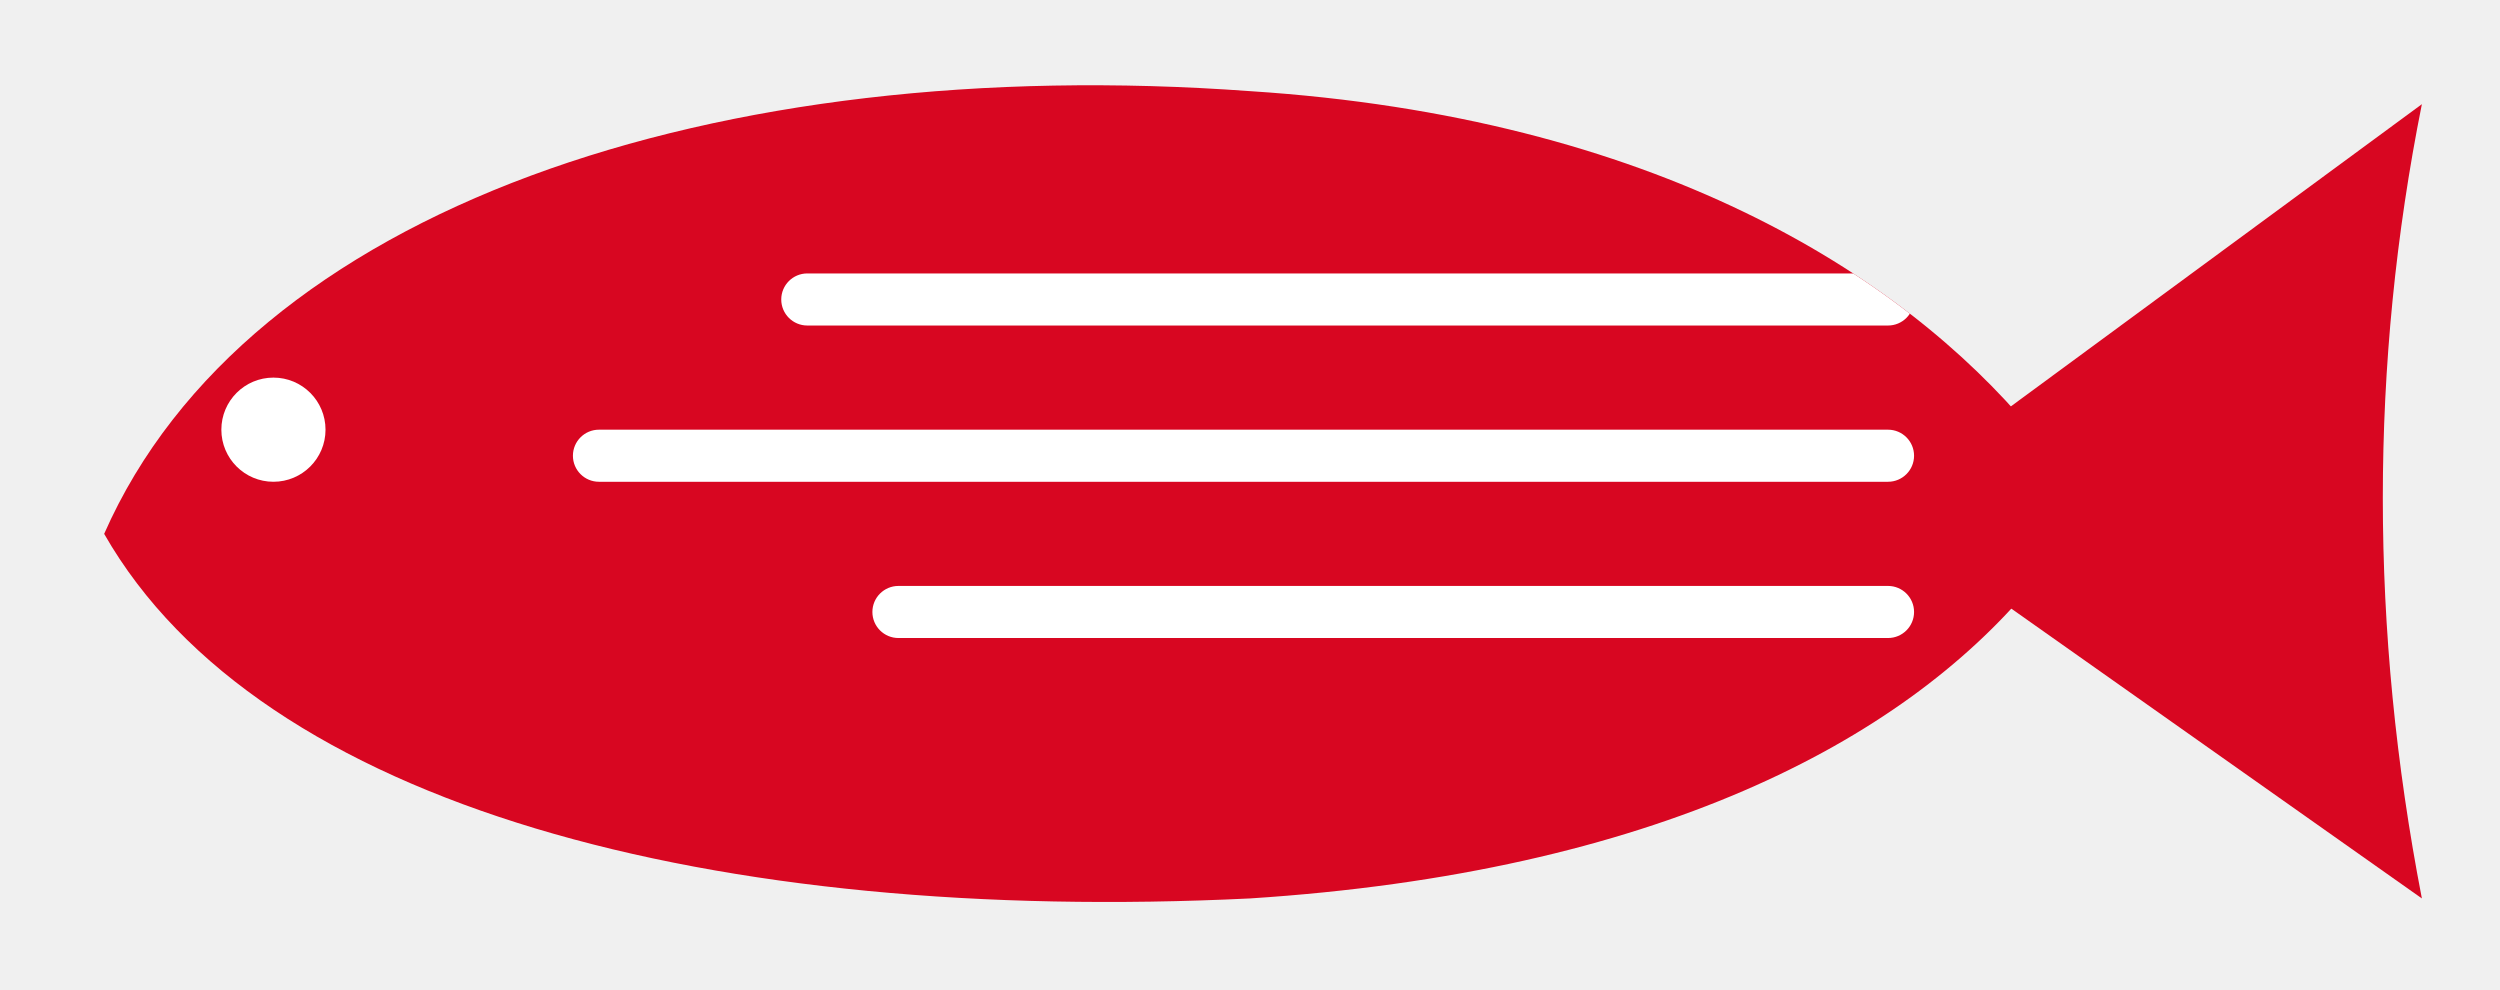
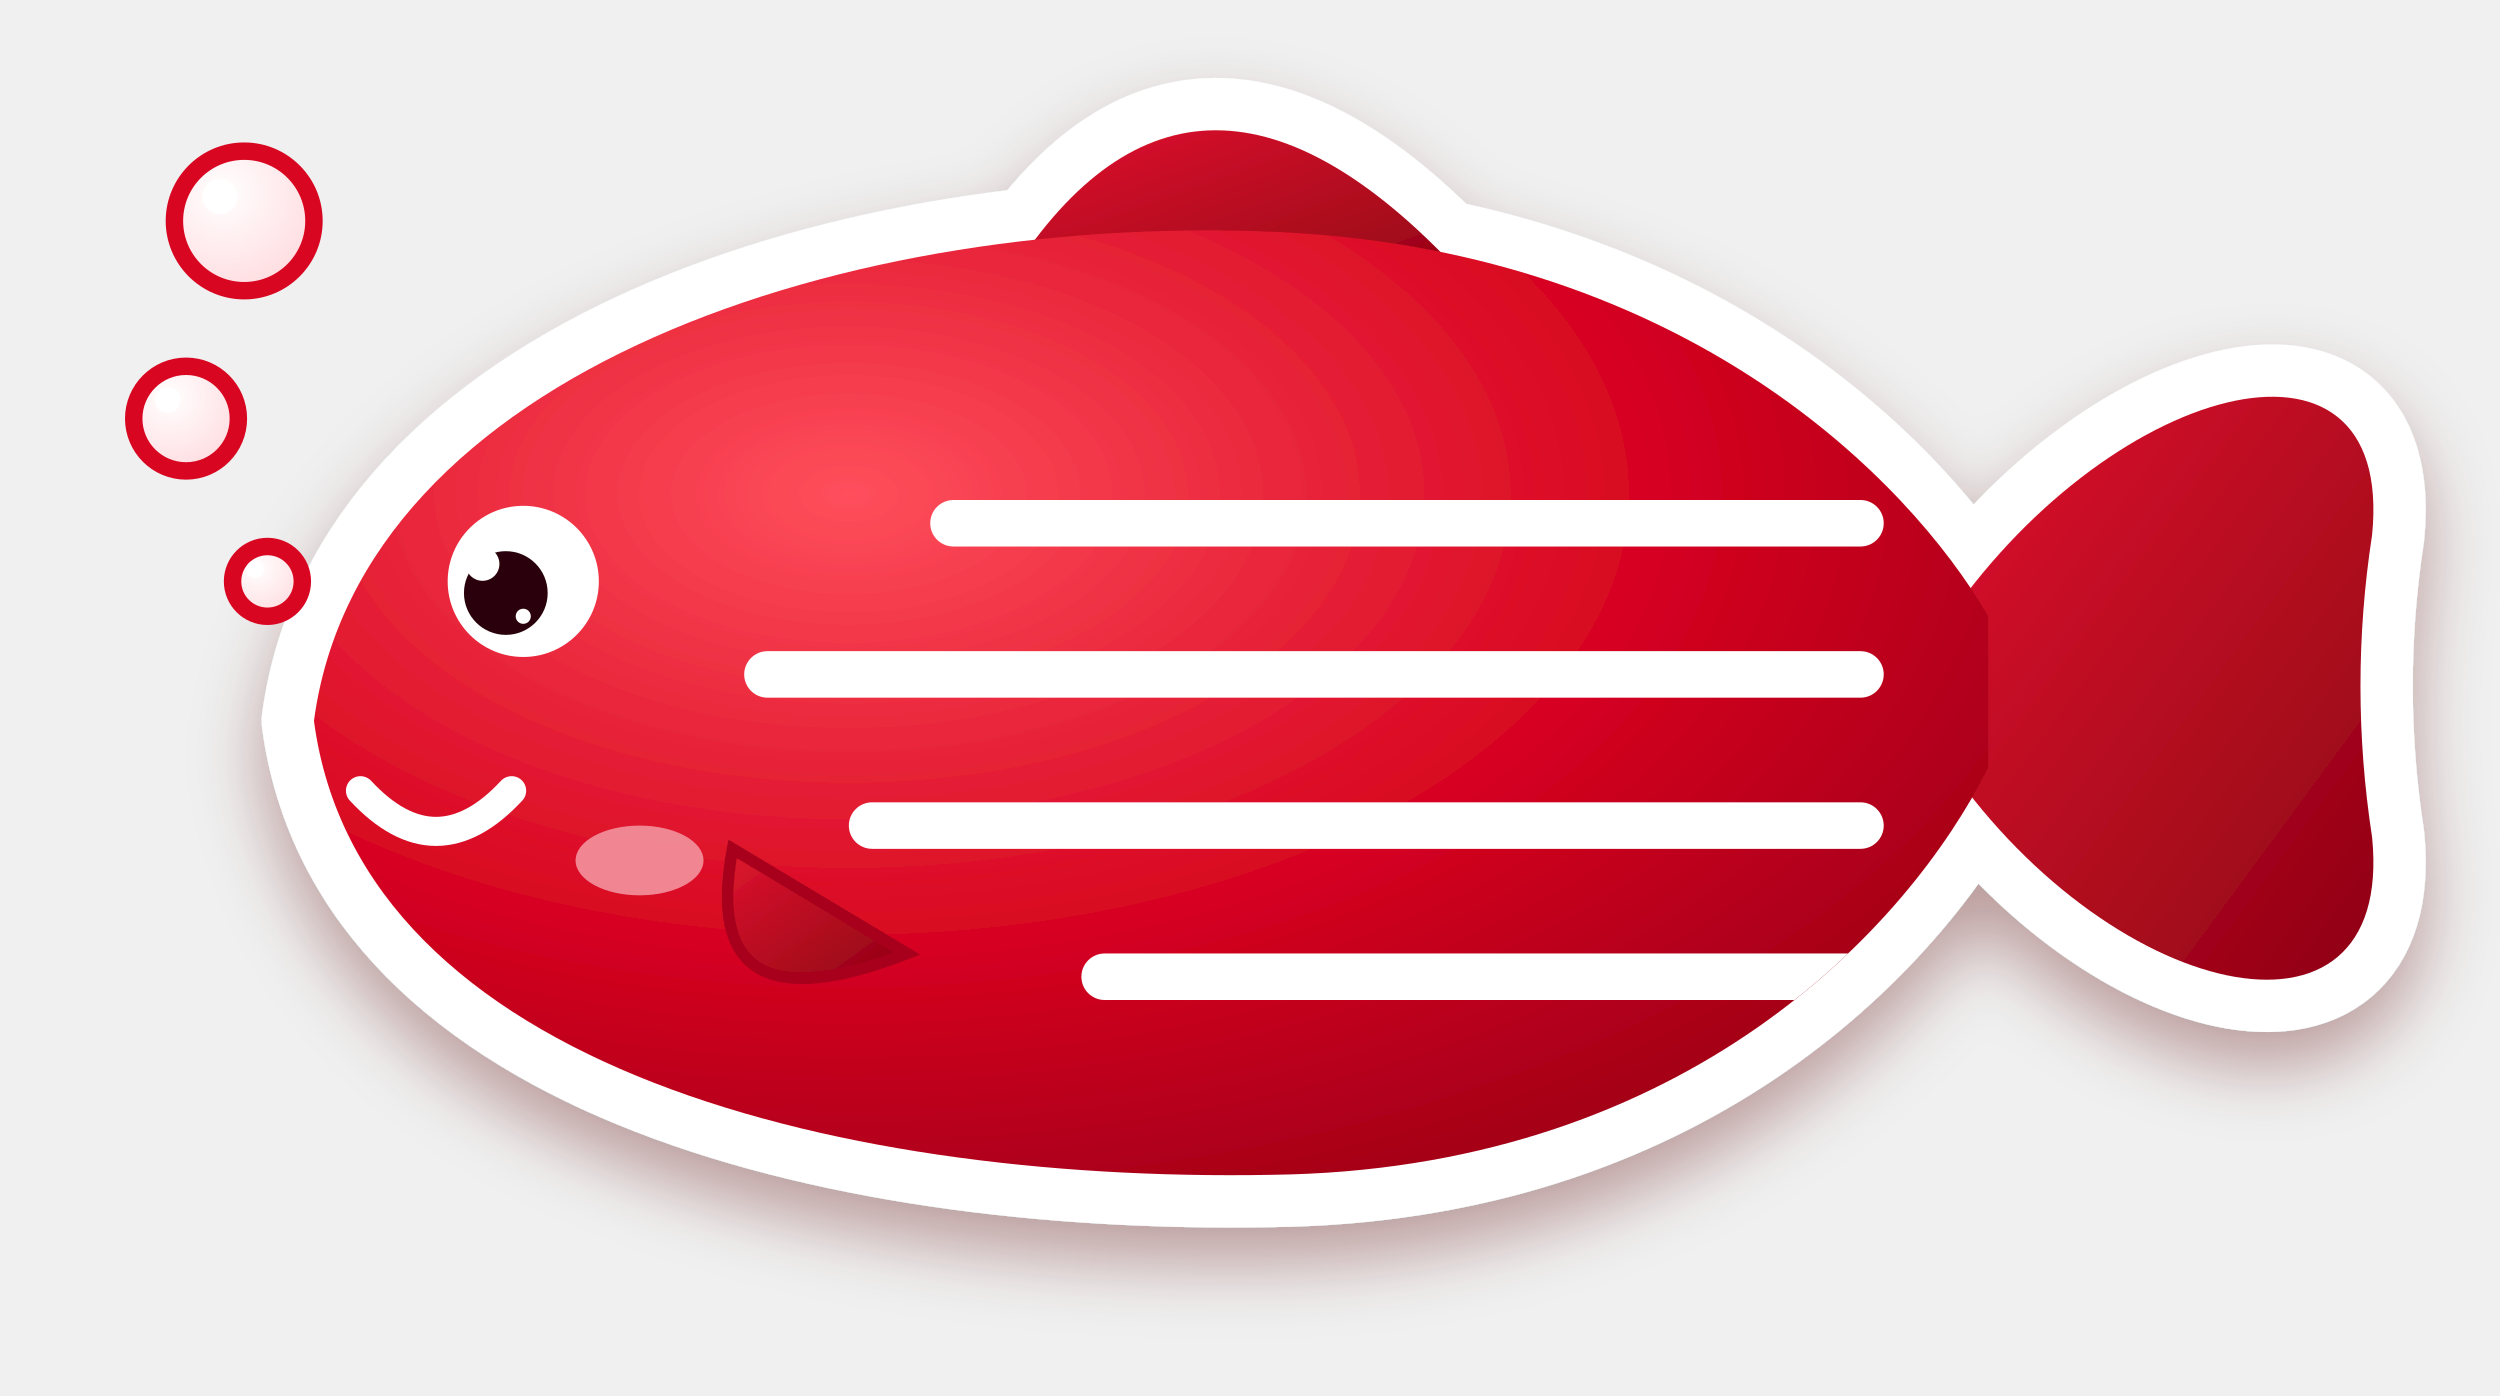
- <svg xmlns="http://www.w3.org/2000/svg" viewBox="80 180 384 152" role="img" aria-labelledby="t">
+ <svg xmlns="http://www.w3.org/2000/svg" viewBox="50 140 430 240" role="img" aria-labelledby="t">
  <defs>
-     <clipPath id="body">
-       <path d="M96 262 C118 212 190 188 272 194 C334 198 372 222 392 246 L392 270 C372 294 334 314 272 318 C190 322 120 304 96 262 Z" />
+     <clipPath id="b">
+       <path d="M104 264 C112 204 196 176 272 180 C340 184 378 222 392 246 L392 272 C378 300 340 340 272 342 C196 344 112 324 104 264 Z" />
    </clipPath>
+     <radialGradient id="bodyR" cx="0.32" cy="0.28" r="0.85">
+       <stop offset="0" stop-color="#FF4F5C" />
+       <stop offset="0.55" stop-color="#D80621" />
+       <stop offset="1" stop-color="#9A0216" />
+     </radialGradient>
+     <linearGradient id="finG" x1="0" y1="0" x2="1" y2="1">
+       <stop offset="0" stop-color="#E0152E" />
+       <stop offset="1" stop-color="#8E0214" />
+     </linearGradient>
+     <linearGradient id="gloss" x1="0" y1="0" x2="0" y2="1">
+       <stop offset="0" stop-color="#FFF" stop-opacity="0.55" />
+       <stop offset="1" stop-color="#FFF" stop-opacity="0" />
+     </linearGradient>
+     <radialGradient id="bub" cx="0.35" cy="0.3" r="0.8">
+       <stop offset="0" stop-color="#FFF" />
+       <stop offset="1" stop-color="#FFD9DD" />
+     </radialGradient>
+     <filter id="blur" x="-20%" y="-50%" width="140%" height="200%">
+       <feGaussianBlur stdDeviation="6" />
+     </filter>
+     <filter id="drop" x="-20%" y="-20%" width="140%" height="150%">
+       <feDropShadow dx="0" dy="6" stdDeviation="6" flood-color="#5A0010" flood-opacity="0.35" />
+     </filter>
  </defs>
-   <path d="M384 246 L452 196 Q440 256 452 318 L384 270 Z" fill="#D80621" />
-   <path d="M96 262 C118 212 190 188 272 194 C334 198 372 222 392 246 L392 270 C372 294 334 314 272 318 C190 322 120 304 96 262 Z" fill="#D80621" />
-   <g clip-path="url(#body)" fill="#FFFFFF">
-     <rect x="200" y="222" width="174" height="8" rx="4" />
-     <rect x="168" y="246" width="206" height="8" rx="4" />
-     <rect x="214" y="270" width="160" height="8" rx="4" />
+   <g filter="url(#drop)">
+     <g stroke="#FFF" stroke-width="18" stroke-linejoin="round">
+       <path d="M384 248 C412 206 462 192 458 232 Q454 258 458 284 C462 324 412 312 384 270 Z" fill="#FFF" />
+       <path d="M226 184 Q258 138 304 190 Z" fill="#FFF" />
+       <path d="M176 286 Q170 318 206 304 Z" fill="#FFF" />
+       <path d="M104 264 C112 204 196 176 272 180 C340 184 378 222 392 246 L392 272 C378 300 340 340 272 342 C196 344 112 324 104 264 Z" fill="#FFF" />
+     </g>
+     <path d="M384 248 C412 206 462 192 458 232 Q454 258 458 284 C462 324 412 312 384 270 Z" fill="url(#finG)" />
+     <path d="M226 184 Q258 138 304 190 Z" fill="url(#finG)" />
+     <path d="M104 264 C112 204 196 176 272 180 C340 184 378 222 392 246 L392 272 C378 300 340 340 272 342 C196 344 112 324 104 264 Z" fill="url(#bodyR)" />
+     <g clip-path="url(#b)">
+       <rect x="210" y="226" width="164" height="8" rx="4" fill="#FFF" />
+       <rect x="178" y="252" width="196" height="8" rx="4" fill="#FFF" />
+       <rect x="196" y="278" width="178" height="8" rx="4" fill="#FFF" />
+       <rect x="236" y="304" width="138" height="8" rx="4" fill="#FFF" />
+     </g>
+     <path d="M176 286 Q170 318 206 304 Z" fill="url(#finG)" stroke="#A8041A" stroke-width="2" />
+     <circle cx="140" cy="240" r="13" fill="#FFF" />
+     <circle cx="137" cy="242" r="7.2" fill="#2A0508" />
+     <circle cx="133" cy="237" r="2.9" fill="#FFF" />
+     <circle cx="140" cy="246" r="1.3" fill="#FFF" />
+     <path d="M112 276 Q125 290 138 276" fill="none" stroke="#FFF" stroke-width="5" stroke-linecap="round" />
+     <ellipse cx="160" cy="288" rx="11" ry="6" fill="#F59AA5" opacity="0.85" />
  </g>
-   <circle cx="122" cy="246" r="8" fill="#FFFFFF" />
+   <circle cx="96" cy="240" r="6" fill="url(#bub)" stroke="#D80621" stroke-width="3" />
+   <circle cx="93.9" cy="237.9" r="1.5" fill="#FFF" />
+   <circle cx="82" cy="212" r="9" fill="url(#bub)" stroke="#D80621" stroke-width="3" />
+   <circle cx="78.8" cy="208.8" r="2.2" fill="#FFF" />
+   <circle cx="92" cy="178" r="12" fill="url(#bub)" stroke="#D80621" stroke-width="3" />
+   <circle cx="87.8" cy="173.8" r="3.0" fill="#FFF" />
</svg>
